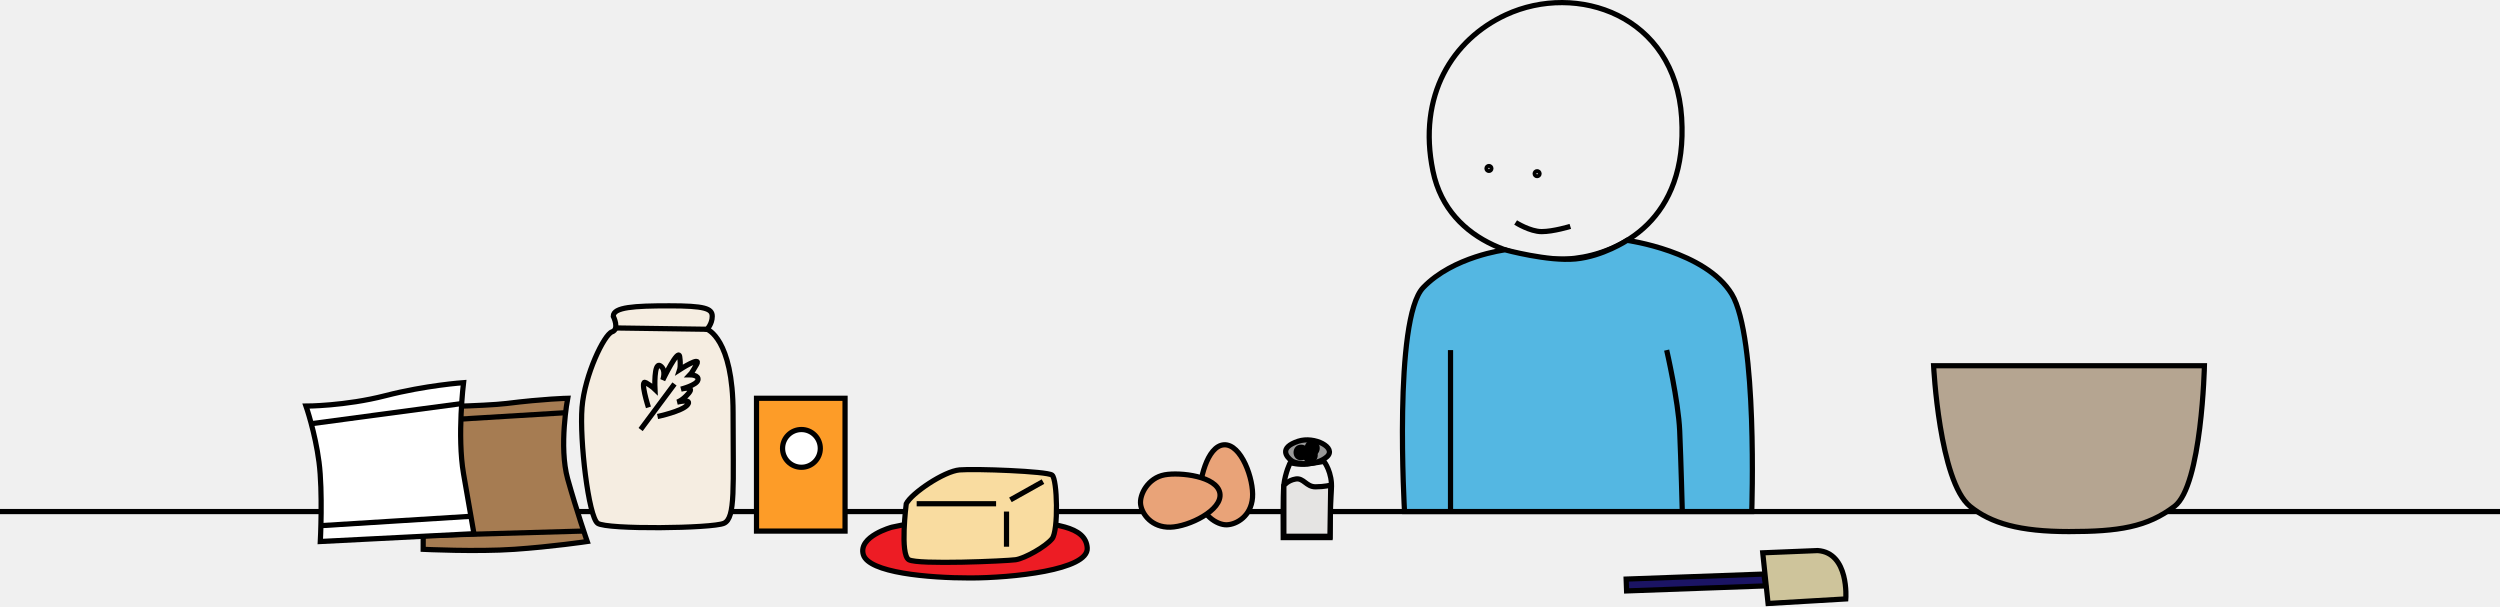
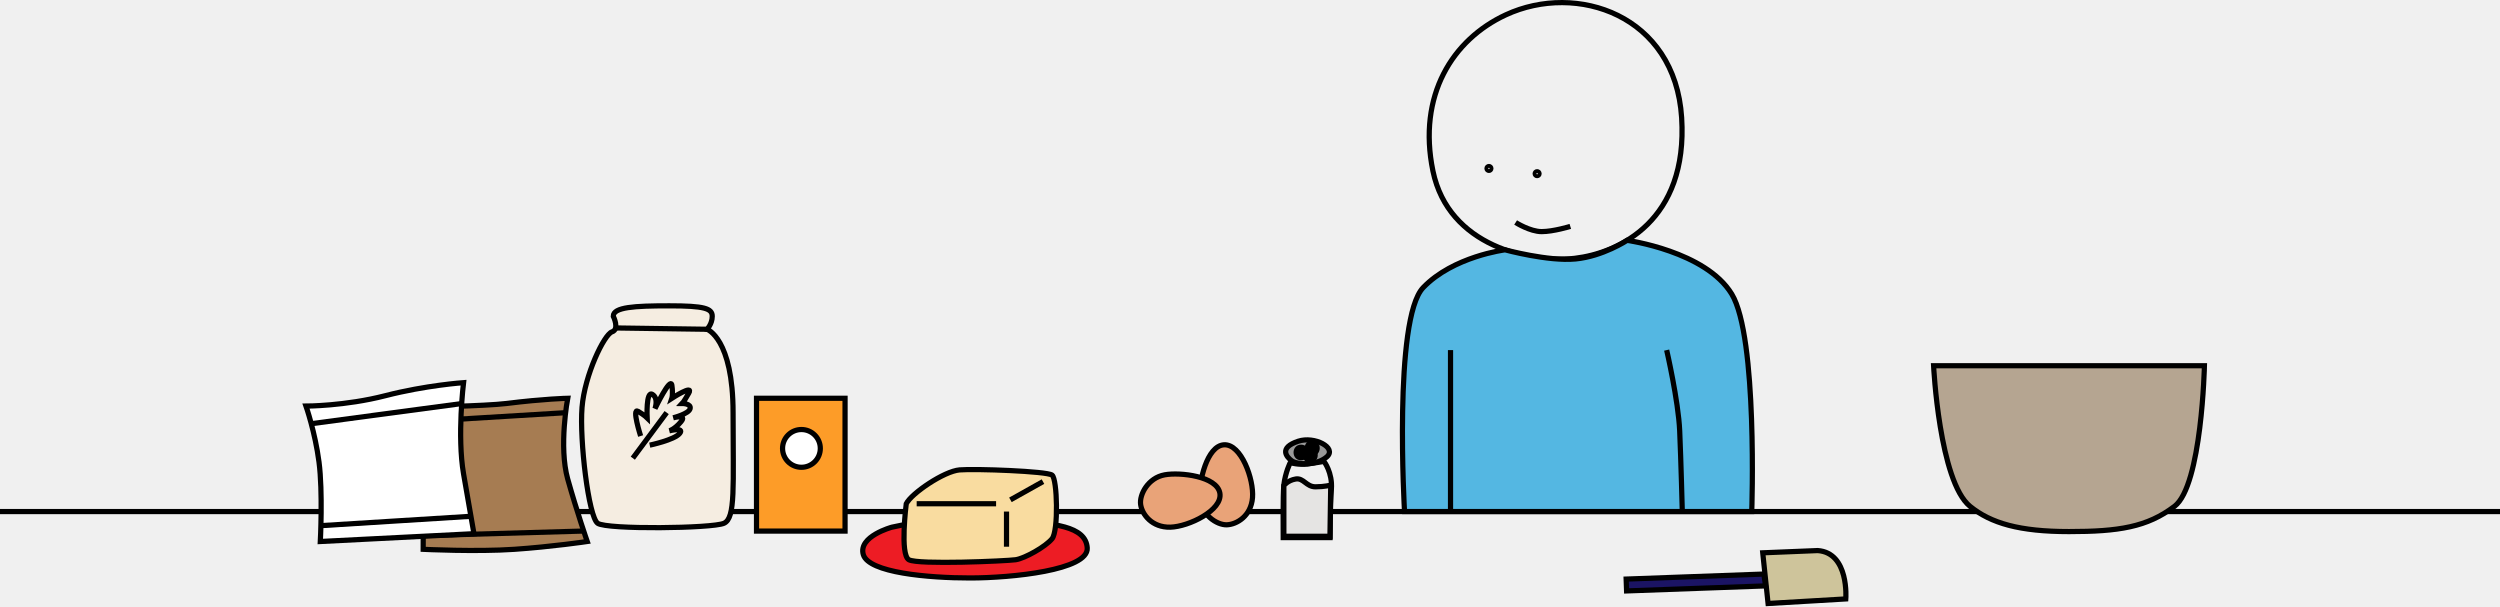
<svg xmlns="http://www.w3.org/2000/svg" version="1.1" x="0px" y="0px" viewBox="0 0 1920 465.588" style="enable-background:new 0 0 1920 465.588;" xml:space="preserve">
  <style type="text/css">
	.st0{display:none;}
	.st1{fill:none;stroke:#000000;stroke-width:4;stroke-miterlimit:10;}
	.st2{fill:#54B7E2;stroke:#000000;stroke-width:4;stroke-miterlimit:10;}
	.st3{fill:#CEC49B;stroke:#000000;stroke-width:4;stroke-miterlimit:10;}
	.st4{fill:#1B1464;stroke:#000000;stroke-width:4;stroke-miterlimit:10;}
	.st5{fill:#999999;stroke:#000000;stroke-width:4;stroke-miterlimit:10;}
	.st6{fill:#E5E4E3;stroke:#000000;stroke-width:4;stroke-miterlimit:10;}
	.st7{fill:#E9A378;stroke:#000000;stroke-width:4;stroke-miterlimit:10;}
	.st8{fill:#A67C52;stroke:#000000;stroke-width:4;stroke-miterlimit:10;}
	.st9{fill:#F5EDE1;stroke:#000000;stroke-width:4;stroke-miterlimit:10;}
	.st10{fill:#FD9C28;stroke:#000000;stroke-width:4;stroke-miterlimit:10;}
	.st11{fill:#FFFFFF;stroke:#000000;stroke-width:4;stroke-miterlimit:10;}
	.st12{fill:#ED1C24;stroke:#000000;stroke-width:4;stroke-miterlimit:10;}
	.st13{fill:#B5A591;stroke:#000000;stroke-width:4;stroke-miterlimit:10;}
	.st14{fill:#F9DCA0;stroke:#000000;stroke-width:4;stroke-miterlimit:10;}
</style>
  <g id="Layer_1" class="st0">
</g>
  <g id="person_and_table">
    <circle class="st1" cx="1143.5" cy="129.375" r="1.5" />
    <path class="st1" d="M1156.5,11.375c54.264-25.147,130,0,135,79s-48,104-82,108s-97-9-109-67S1115.5,30.375,1156.5,11.375z" />
    <circle class="st1" cx="1180.5" cy="133.375" r="1.5" />
    <path class="st1" d="M1164,170.875c0,0,11,7,20,7s22-4,22-4" />
    <line class="st1" x1="0" y1="392.875" x2="1920" y2="392.875" />
    <path class="st2" d="M1155.889,191.864c0,0,33.111,9.011,54.111,7.011s39.627-14.289,39.627-14.289S1310,192.875,1330,225.875   s15.344,167,15.344,167h-266.667c0,0-8.677-148,14.323-172S1155.889,191.864,1155.889,191.864z" />
    <path class="st1" d="M1280,268.875c0,0,9,39,10,62s2,62,2,62" />
    <line class="st1" x1="1114" y1="268.875" x2="1114" y2="392.875" />
    <path class="st3" d="M1396.028,422.831c24.289,1.745,21.55,37.145,21.55,37.145l-59.7,3.503l-4.096-38.92L1396.028,422.831z" />
    <polygon class="st4" points="1354.636,440.87 1248.878,444.732 1249.21,453.83 1355.968,449.968  " />
  </g>
  <g id="ingredients__x28_back_x29__1_">
    <path class="st5" d="M997,338.875c12.478-4.159,30,5,22,12s-23,6-27,3S982,343.875,997,338.875z" />
    <g>
      <g>
        <path d="M999.243,353.502c7.721,0,7.734-12,0-12C991.522,341.502,991.509,353.502,999.243,353.502L999.243,353.502z" />
      </g>
    </g>
    <g>
      <g>
        <path d="M1007.764,350.167c7.721,0,7.734-12,0-12C1000.042,338.167,1000.03,350.167,1007.764,350.167L1007.764,350.167z" />
      </g>
    </g>
    <path class="st1" d="M991,355.375c0,0,6.695,1.85,13,1s12.8-2.018,12.8-2.018s6.7,8.518,5.7,21.518s-1,37-1,37h-36   c0,0-0.301-33.474,0.5-40.5C987.054,363.131,991.017,354.683,991,355.375z" />
    <path class="st6" d="M986,372.875c0,0,3.034-4,9.102-5c6.068-1,8.091,6,15.17,6s11.728-1.321,11.728-1.321l-0.603,39.321H986   V372.875z" />
    <g>
      <g>
        <path d="M1006.243,355.502c7.721,0,7.734-12,0-12C998.522,343.502,998.509,355.502,1006.243,355.502L1006.243,355.502z" />
      </g>
    </g>
    <path class="st7" d="M921.481,382.24c-0.883-12.119,5.379-39.867,18.578-40.634s23.006,26.521,21.869,40.61   c-1.137,14.088-12.049,20.567-19.729,20.834C934.519,403.317,922.429,395.247,921.481,382.24z" />
    <path class="st8" d="M389,309.875c28.793-3.599,47-4,47-4s-7,37,0,62s15,48,15,48s-27,4-56,6s-70,0-70,0s-0.068-47.557,2-61   c2-13-7-48-7-48S373,311.875,389,309.875z" />
    <line class="st8" x1="322.546" y1="323.738" x2="434.378" y2="316.949" />
    <line class="st8" x1="325.04" y1="411.357" x2="447" y2="407.875" />
    <path class="st9" d="M471,242.875c0-7,16-8,43-8s33,2,33,8s-4,10-4,10s20,7,20,64s2,81-7,85s-90,5-97,0s-14-64-12-89s17-56,23-58   S471,242.875,471,242.875z" />
    <line class="st9" x1="473" y1="251.875" x2="543" y2="252.875" />
-     <line class="st9" x1="492" y1="329.875" x2="518" y2="294.875" />
-     <path class="st1" d="M505,319.875c0,0,19-4,23-9s-8-2-8-2s4-1,9-7s-6-3-6-3s12-3,13-7s-6-4-6-4s1-1,5-8s-13,4-13,4s1-3,0-10   s-13,18-13,18s3-8-2-11s-4,18-4,18s-2-2-7-5s2,19,2,19" />
+     <line class="st9" x1="486" y1="351.875" x2="512" y2="316.875" />
+     <path class="st1" d="M499,341.875c0,0,19-4,23-9s-8-2-8-2s4-1,9-7s-6-3-6-3s12-3,13-7s-6-4-6-4s1-1,5-8s-13,4-13,4s1-3,0-10   s-13,18-13,18s3-8-2-11s-4,18-4,18s-2-2-7-5s2,19,2,19" />
    <rect x="581" y="305.875" class="st10" width="68" height="102" />
    <circle class="st11" cx="615.5" cy="344.375" r="14.5" />
    <path class="st12" d="M685,404.875c0,0-26,7-22,21s50,18,82,18s91-6,90-23s-26-19-57-21   C729.061,396.718,703.354,400.848,685,404.875z" />
    <path class="st13" d="M1485,280.875h208c0,0-2,92-23,108s-43,19.381-81,19.381s-60-6.381-76-19.381   C1489.344,369.655,1485,280.875,1485,280.875z" />
  </g>
  <g id="ingredients__x28_back_x29_">
    <path class="st11" d="M235,311.875c0,0,30,0,61-8s60-10,60-10s-5,41,0,70s8,46,8,46l-118,6c0,0,2-38-1-61S235,311.875,235,311.875z   " />
    <line class="st11" x1="239.048" y1="325.398" x2="354.576" y2="309.928" />
    <line class="st11" x1="246.448" y1="403.694" x2="361.486" y2="396.519" />
    <path class="st7" d="M894.485,364.661c11.955-2.174,40.213,1.087,42.387,14.129c2.174,13.042-23.91,25.709-38.039,26.084   c-14.129,0.375-21.737-9.782-22.824-17.389S881.654,366.994,894.485,364.661z" />
    <path class="st14" d="M696,386.875c4-8,29-25,41-26s67,1,71,4s5,42.731,0,48.866c-5,6.134-21,15.134-28,16.134s-75,4-82,0   S696,386.875,696,386.875z" />
    <line class="st14" x1="704" y1="386.875" x2="765" y2="386.875" />
    <line class="st14" x1="776" y1="383.875" x2="801" y2="369.875" />
    <line class="st14" x1="773" y1="392.875" x2="773" y2="419.875" />
  </g>
</svg>
